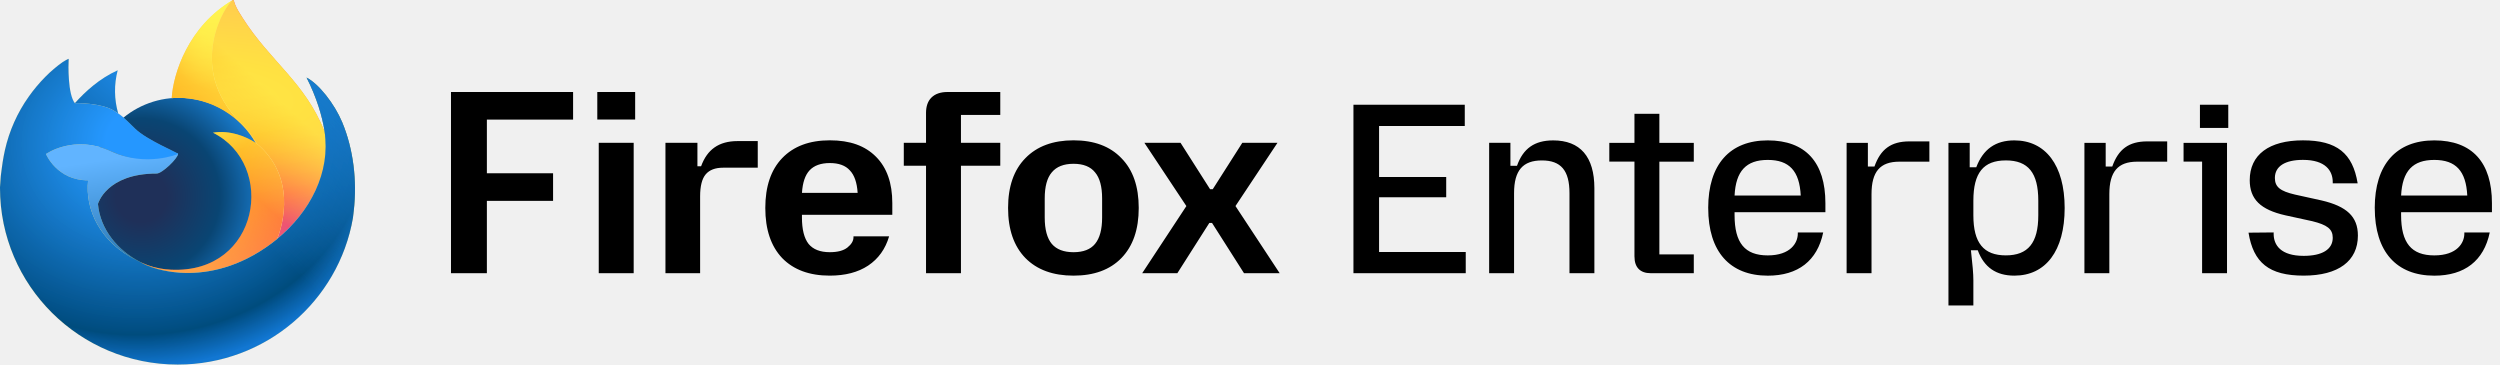
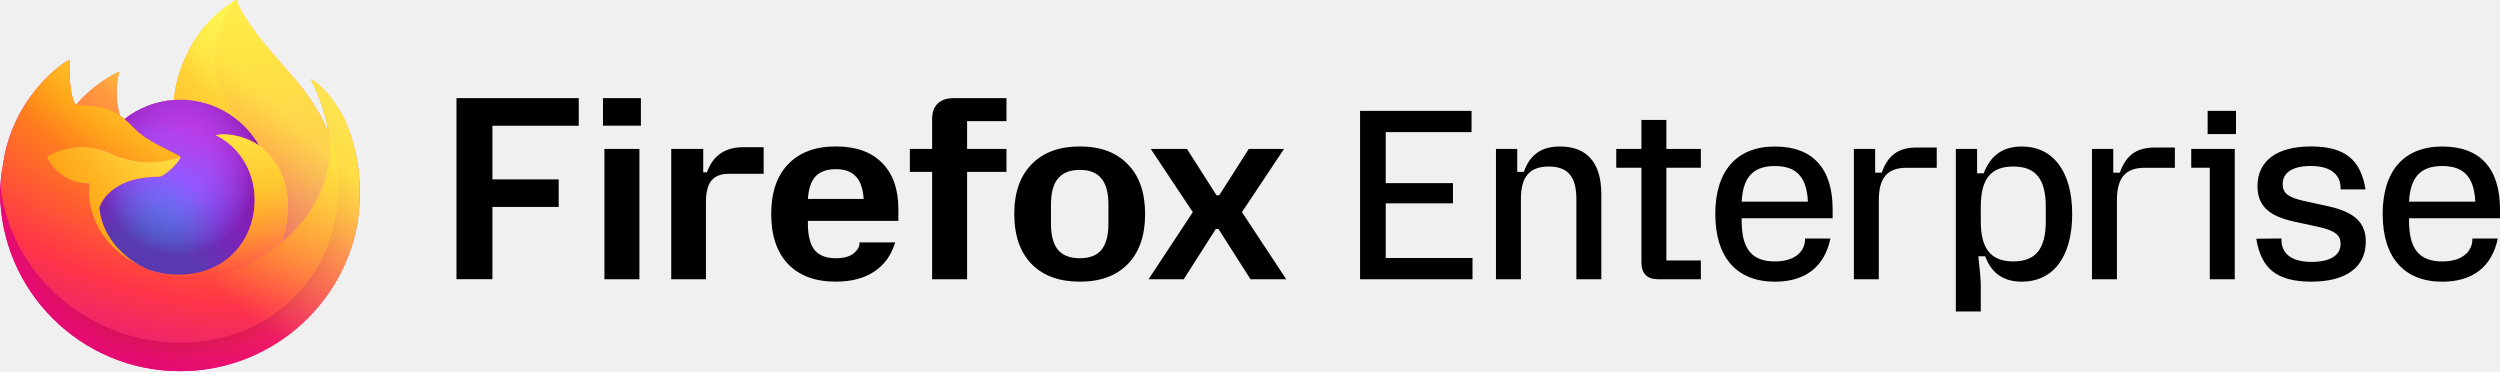
- <svg xmlns="http://www.w3.org/2000/svg" fill="none" viewBox="0 0 288 42">
-   <ellipse cx="20.633" cy="21.288" rx="10.081" ry="10.02" fill="url(#a)" />
-   <path d="m29.472 16.478.127.093a11 11 0 0 0-1.9-2.465C21.333 7.781 26.028.392 26.82.016l.009-.011c-5.144 2.994-6.888 8.532-7.049 11.303.239-.017.477-.036.72-.036 3.838 0 7.18 2.097 8.97 5.206" fill="url(#b)" />
-   <path d="M27.698 14.106a11 11 0 0 1 1.9 2.465q.173.127.308.25c4.642 4.25 2.21 10.263 2.029 10.691 3.77-3.087 6.183-7.653 5.457-12.366-2.316-5.735-6.242-8.048-9.447-13.084-.162-.254-.324-.51-.483-.779a6 6 0 0 1-.225-.42 3.7 3.7 0 0 1-.306-.806.053.053 0 0 0-.047-.054.1.1 0 0 0-.038 0q-.005.002-.01.005l-.015.009c-.792.375-5.488 7.764.877 14.089" fill="url(#c)" />
-   <path d="M29.906 16.821a4 4 0 0 0-.307-.25q-.062-.047-.128-.093c-1.093-.763-3.05-1.517-4.936-1.191 7.364 3.66 5.387 16.26-4.818 15.784a9.1 9.1 0 0 1-2.664-.51 12 12 0 0 1-.602-.245 8 8 0 0 1-.345-.163l.014.008c1.424.965 8.455 3.324 15.803-2.622l.011-.027c.182-.428 2.614-6.44-2.028-10.69" fill="url(#d)" />
-   <path d="M39.422 14.086c-.89-2.127-2.693-4.424-4.108-5.15 1.152 2.244 1.819 4.496 2.073 6.176l.004.034c-2.315-5.735-6.24-8.048-9.446-13.084-.162-.254-.325-.51-.483-.779a6 6 0 0 1-.225-.42 3.7 3.7 0 0 1-.306-.806.053.053 0 0 0-.047-.054.1.1 0 0 0-.038 0q-.005.002-.01.005l-.015.009.008-.012C21.686 3 19.941 8.537 19.781 11.308c.238-.016.476-.036.719-.036 3.838 0 7.181 2.097 8.971 5.206-1.093-.763-3.05-1.517-4.937-1.191 7.365 3.66 5.388 16.26-4.817 15.785a9.1 9.1 0 0 1-2.665-.511 12 12 0 0 1-.6-.244 8 8 0 0 1-.346-.164l.014.008q-.15-.072-.298-.148c.096.046.186.096.284.14-2.5-1.285-4.565-3.712-4.823-6.66 0 0 .945-3.5 6.767-3.5.63 0 2.429-1.746 2.462-2.252-.007-.165-3.571-1.574-4.96-2.934-.742-.727-1.095-1.078-1.407-1.34a6 6 0 0 0-.53-.399 9.37 9.37 0 0 1-.058-4.973c-2.103.952-3.74 2.456-4.929 3.785H8.62c-.812-1.022-.754-4.392-.708-5.096-.01-.044-.606.307-.684.36a15 15 0 0 0-2 1.704c-.7.705-1.34 1.468-1.912 2.279v.003-.003a17.1 17.1 0 0 0-2.747 6.165l-.028.134c-.038.18-.212 1.089-.236 1.284-.002.015.002-.015 0 0q-.237 1.41-.302 2.839L0 21.653C0 32.89 9.167 42 20.475 42c10.127 0 18.535-7.307 20.181-16.904.035-.26.063-.523.093-.785.407-3.49-.045-7.158-1.328-10.225m-2.032 1.045.004.022v-.002z" fill="url(#e)" />
-   <path d="M11.284 23.493s.945-3.5 6.767-3.5c.63 0 2.429-1.746 2.462-2.252s-3.723 1.554-7.687-.3c-4.28-2.001-7.528.3-7.528.3s1.233 3.032 4.85 3.032c-.379 3.327 1.39 7.206 5.675 9.24.095.046.185.096.284.14-2.5-1.285-4.565-3.712-4.823-6.66" fill="url(#f)" />
-   <path fill-rule="evenodd" clip-rule="evenodd" d="M7.228 7.144c.078-.053.674-.404.684-.36-.047.703-.104 4.074.708 5.096h.01c.099-.003 3.068-.056 4.56.909q.215.137.425.28.276.184.53.397c.313.263.665.614 1.408 1.34 1.389 1.36 4.952 2.77 4.96 2.935-.016.007-3.732 1.55-7.688-.3-4.28-2.001-7.527.3-7.527.3s1.233 3.032 4.85 3.032c-.38 3.327 1.39 7.206 5.674 9.24q.149.076.299.148c1.423.966 8.454 3.325 15.802-2.622l.011-.026c3.771-3.088 6.184-7.654 5.457-12.367l-.004-.034c-.254-1.68-.921-3.931-2.073-6.176 1.415.726 3.218 3.023 4.108 5.15 1.283 3.067 1.735 6.735 1.328 10.225q-.043.393-.093.785C39.01 34.693 30.602 42 20.475 42 9.167 42 0 32.89 0 21.653l.002-.104c.059-1.082.109-1.562.187-2.03.138-1.18.373-2.202.379-2.227a17.1 17.1 0 0 1 2.747-6.165 18 18 0 0 1 1.912-2.28 15 15 0 0 1 2.001-1.703m30.165 8.007v.002l-.003-.022z" fill="url(#g)" />
-   <path fill-rule="evenodd" clip-rule="evenodd" d="M7.228 7.144c.078-.053.674-.404.684-.36-.047.703-.104 4.074.708 5.096h.01c.099-.003 3.068-.056 4.56.909q.215.137.425.28.276.184.53.397c.313.263.665.614 1.408 1.34 1.389 1.36 4.952 2.77 4.96 2.935-.016.007-3.732 1.55-7.688-.3-4.28-2.001-7.527.3-7.527.3s1.233 3.032 4.85 3.032c-.38 3.327 1.39 7.206 5.674 9.24q.149.076.299.148c1.423.966 8.454 3.325 15.802-2.622l.011-.026c3.771-3.088 6.184-7.654 5.457-12.367l-.004-.034c-.254-1.68-.921-3.931-2.073-6.176 1.415.726 3.218 3.023 4.108 5.15 1.283 3.067 1.735 6.735 1.328 10.225q-.043.393-.093.785C39.01 34.693 30.602 42 20.475 42 9.167 42 0 32.89 0 21.653l.002-.104c.059-1.082.109-1.562.187-2.03.138-1.18.373-2.202.379-2.227a17.1 17.1 0 0 1 2.747-6.165 18 18 0 0 1 1.912-2.28 15 15 0 0 1 2.001-1.703m30.165 8.007v.002l-.003-.022z" fill="url(#h)" />
-   <path fill-rule="evenodd" clip-rule="evenodd" d="M7.228 7.144c.078-.053.674-.404.684-.36-.047.703-.104 4.074.708 5.096h.01c.099-.003 3.068-.056 4.56.909q.215.137.425.28.276.184.53.397c.313.263.665.614 1.408 1.34 1.389 1.36 4.952 2.77 4.96 2.935-.016.007-3.732 1.55-7.688-.3-4.28-2.001-7.527.3-7.527.3s1.233 3.032 4.85 3.032c-.38 3.327 1.39 7.206 5.674 9.24q.149.076.299.148c1.423.966 8.454 3.325 15.802-2.622l.011-.026c3.771-3.088 6.184-7.654 5.457-12.367l-.004-.034c-.254-1.68-.921-3.931-2.073-6.176 1.415.726 3.218 3.023 4.108 5.15 1.283 3.067 1.735 6.735 1.328 10.225q-.043.393-.093.785C39.01 34.693 30.602 42 20.475 42 9.167 42 0 32.89 0 21.653l.002-.104c.059-1.082.109-1.562.187-2.03.138-1.18.373-2.202.379-2.227a17.1 17.1 0 0 1 2.747-6.165 18 18 0 0 1 1.912-2.28 15 15 0 0 1 2.001-1.703m30.165 8.007v.002l-.003-.022z" fill="#fff" fill-opacity=".1" style="mix-blend-mode:overlay" />
-   <path d="M13.191 12.79q.214.136.425.279a9.37 9.37 0 0 1-.058-4.974c-2.103.952-3.74 2.457-4.929 3.785.099-.002 3.069-.055 4.562.91" fill="url(#i)" />
-   <path d="M232.056 16.173c3.572 0 5.793 2.841 5.793 7.79 0 4.95-2.194 7.79-5.793 7.791-2.109 0-3.487-.958-4.219-2.926h-.787c.197 1.771.282 2.671.282 3.488v2.87h-2.87v-18.73h2.447v2.81h.758c.788-2.082 2.221-3.093 4.389-3.093m-28.41 0c4.359 0 6.64 2.532 6.64 7.23v1.04h-10.464v.337c0 3.205 1.18 4.642 3.824 4.642s3.461-1.463 3.461-2.503v-.14h2.926c-.676 3.263-2.897 4.978-6.384 4.978-4.359 0-6.862-2.755-6.862-7.79l-.003-.003c0-5.035 2.503-7.791 6.862-7.791m76.786 0c4.359 0 6.639 2.532 6.639 7.23v1.04h-10.464v.337c0 3.205 1.181 4.642 3.825 4.642s3.46-1.463 3.46-2.503v-.14h2.926c-.676 3.262-2.896 4.978-6.383 4.978-4.359 0-6.862-2.755-6.862-7.79l-.003-.003c0-5.035 2.503-7.791 6.862-7.791m-156.761-.008q3.547 0 5.514 2.054 1.998 2.025 1.997 5.74.001 3.713-1.997 5.769-1.971 2.025-5.514 2.026-3.545 0-5.543-2.026-1.998-2.055-1.998-5.77 0-3.713 1.998-5.74 1.998-2.053 5.543-2.053m-28.08 0c2.346 0 4.062.628 5.318 1.886q1.886 1.885 1.885 5.347v1.35h-10.41v.309q0 2.056.761 3.038.787.957 2.446.957 1.35 0 2.028-.534.702-.563.702-1.182v-.111h4.106q-.645 2.193-2.42 3.375-1.744 1.152-4.417 1.153-3.516 0-5.485-2.025-1.942-2.055-1.942-5.77 0-3.713 1.942-5.74c1.314-1.369 3.14-2.053 5.486-2.053m169.709.003c3.91 0 5.737 1.49 6.301 4.95h-2.869v-.141c0-1.293-.817-2.559-3.432-2.559-2.053 0-3.234.732-3.234 2.083 0 1.04.62 1.518 2.307 1.912l3.066.676c2.896.676 4.191 1.856 4.191 4.05 0 2.927-2.25 4.613-6.245 4.613s-5.792-1.49-6.356-4.948l2.896-.028v.166c0 1.293.817 2.533 3.46 2.533 2.109 0 3.347-.731 3.347-2.082 0-1.014-.647-1.49-2.362-1.913l-3.094-.675c-2.87-.647-4.107-1.858-4.107-4.052.001-2.925 2.222-4.585 6.131-4.585m-96.558-1.654h-9.873v5.878h7.734v2.335h-7.734v6.301h9.984v2.448h-12.936v-19.41h12.825zm53.523 4.11h-3.461c-2.22 0-3.205 1.153-3.205 3.738v9.114h-2.869v-15.02h2.449v2.729h.758c.702-1.998 1.912-2.897 4.021-2.897h2.307zm27.396 0h-3.46c-2.221 0-3.205 1.153-3.205 3.738v9.114h-2.871v-15.02h2.45v2.729h.758c.703-1.998 1.913-2.897 4.022-2.897h2.306zm6.891 12.852h-2.87V18.62h-2.136v-2.165h5.006zM73 31.475h-4.025V16.45H73zm14.293-12.156h-3.995q-1.35 0-1.998.761-.645.76-.646 2.532v8.863H76.66V16.45h3.683v2.702h.423q.534-1.463 1.548-2.168 1.04-.73 2.644-.731h2.335zm52.108 2.477h.308l3.406-5.346h4.051l-4.839 7.287 5.093 7.738h-4.109l-3.686-5.795h-.309l-3.687 5.795h-4.05l5.093-7.738h-.003l-4.837-7.287h4.165zm39.519-5.623c3.123 0 4.753 1.884 4.753 5.515v9.787h-2.869V22.25c0-2.614-.984-3.768-3.179-3.768s-3.205 1.154-3.205 3.768v9.224h-2.87v-15.02H174V19.1h.758c.702-1.997 2.024-2.926 4.162-2.926m-63.688-2.93h-4.53v3.207h4.53v2.644h-4.53v12.379h-4.024v-12.38h-2.561V16.45h2.561v-3.434q0-1.154.619-1.772.647-.645 1.857-.645h6.078zm75.927 3.212h3.966v2.165h-3.966v10.688h3.966v2.165h-4.951c-1.236 0-1.882-.677-1.882-1.913h-.003V18.62h-2.897v-2.165h2.897V13.11h2.87zM66.02 13.775h-9.932v6.189h7.626v3.178h-7.626v8.328h-4.135V10.596H66.02zm165.052 4.705c-2.586 0-3.74 1.433-3.74 4.641v1.686c0 3.178 1.181 4.612 3.74 4.612 2.558 0 3.739-1.434 3.739-4.612V23.12c0-3.205-1.154-4.641-3.739-4.641m-107.401.39q-1.688 0-2.503.985-.817.956-.816 3.01v2.195q0 2.055.816 3.037.817.957 2.503.958 1.687 0 2.477-.958.817-.986.816-3.037v-2.195q0-2.054-.816-3.01-.788-.985-2.477-.985m79.975-.446c-2.476 0-3.683 1.266-3.824 4.106h7.623c-.141-2.84-1.323-4.106-3.799-4.106m76.786 0c-2.476 0-3.684 1.266-3.825 4.106h7.623c-.141-2.84-1.322-4.106-3.798-4.106m-184.838.361c-1.029 0-1.81.282-2.335.843q-.759.817-.873 2.588H98.8c-.074-1.18-.374-2.046-.898-2.588-.505-.564-1.277-.843-2.307-.843m161.102-4.046h-3.264v-2.673h3.264zm-183.527-.965h-4.362v-3.178h4.362z" fill="#000" />
+ <svg xmlns="http://www.w3.org/2000/svg" fill="none" viewBox="0 0 586 87">
+   <g clip-path="url(#a)">
+     <path d="M81.29 29.193c-1.837-4.406-5.549-9.162-8.47-10.666a43.8 43.8 0 0 1 4.276 12.79l.01.07c-4.775-11.88-12.867-16.67-19.479-27.095-.34-.53-.674-1.067-.992-1.614a17 17 0 0 1-.466-.87 7.6 7.6 0 0 1-.63-1.67.12.12 0 0 0-.094-.114.2.2 0 0 0-.082 0c-.005 0-.017.01-.022.01s-.022.012-.028.017l.017-.022C44.727 6.23 41.13 17.7 40.796 23.436a21.14 21.14 0 0 0-11.618 4.47 13 13 0 0 0-1.096-.826 19.54 19.54 0 0 1-.121-10.3 31.3 31.3 0 0 0-10.16 7.838h-.021c-1.672-2.118-1.557-9.096-1.459-10.552a7.7 7.7 0 0 0-1.409.745 31 31 0 0 0-4.128 3.53 37 37 0 0 0-3.942 4.717 35.6 35.6 0 0 0-5.663 12.767 5 5 0 0 0-.055.28 88 88 0 0 0-.417 2.632c0 .033-.005.06-.01.093a41 41 0 0 0-.686 5.812v.219c0 23.27 18.904 42.133 42.215 42.133 20.56 0 38.126-14.781 41.602-35.008.072-.542.132-1.083.192-1.625a43.3 43.3 0 0 0-2.736-21.174zM32.637 62.176c.198.093.384.197.587.29l.028.017c-.209-.099-.412-.203-.62-.307z" fill="url(#b)" />
+     <path d="M81.29 29.193c-1.836-4.405-5.548-9.16-8.47-10.666a43.8 43.8 0 0 1 4.276 12.79c0-.011 0 .005.006.038v.044c3.99 10.78 1.82 21.743-1.305 28.435C70.96 70.2 59.25 80.816 40.917 80.303 21.107 79.744 3.663 65.072.406 45.857c-.592-3.031 0-4.564.296-7.032a31.4 31.4 0 0 0-.685 5.812v.22c0 23.268 18.898 42.138 42.215 42.138 20.56 0 38.126-14.782 41.608-35.008.071-.542.131-1.084.191-1.626a43.3 43.3 0 0 0-2.735-21.173z" fill="url(#c)" />
+     <path d="M81.29 29.193c-1.836-4.405-5.548-9.16-8.47-10.666a43.8 43.8 0 0 1 4.276 12.79c0-.011 0 .005.006.038v.044c3.99 10.78 1.82 21.743-1.305 28.435C70.96 70.2 59.25 80.816 40.917 80.303 21.107 79.744 3.663 65.072.406 45.857c-.592-3.031 0-4.564.296-7.032a31.4 31.4 0 0 0-.685 5.812v.22c0 23.268 18.898 42.138 42.215 42.138 20.56 0 38.126-14.782 41.608-35.008.071-.542.131-1.084.191-1.626a43.3 43.3 0 0 0-2.735-21.173z" fill="url(#d)" />
+     <path d="M60.774 34.146c.094.066.176.131.264.191a23 23 0 0 0-3.92-5.105C43.998 16.136 53.68.834 55.314.057l.016-.022c-10.603 6.2-14.2 17.671-14.534 23.407.493-.034.981-.072 1.48-.072A21.32 21.32 0 0 1 60.77 34.152z" fill="url(#e)" />
+     <path d="M42.304 36.762c-.072 1.05-3.778 4.663-5.078 4.663-12.006 0-13.953 7.245-13.953 7.245.532 6.102 4.787 11.131 9.946 13.791.236.12.471.23.713.34.405.18.822.35 1.239.508a18.8 18.8 0 0 0 5.493 1.056c21.037.986 25.116-25.108 9.935-32.687 3.887-.674 7.922.886 10.18 2.462a21.32 21.32 0 0 0-18.498-10.78c-.498 0-.992.043-1.48.07a21.14 21.14 0 0 0-11.618 4.472c.642.541 1.371 1.27 2.906 2.774 2.862 2.819 10.209 5.741 10.226 6.08z" fill="url(#f)" />
+     <path d="M42.304 36.762c-.072 1.05-3.778 4.663-5.078 4.663-12.006 0-13.953 7.245-13.953 7.245.532 6.102 4.787 11.131 9.946 13.791.236.12.471.23.713.34.405.18.822.35 1.239.508a18.8 18.8 0 0 0 5.493 1.056c21.037.986 25.116-25.108 9.935-32.687 3.887-.674 7.922.886 10.18 2.462a21.32 21.32 0 0 0-18.498-10.78c-.498 0-.992.043-1.48.07a21.14 21.14 0 0 0-11.618 4.472c.642.541 1.371 1.27 2.906 2.774 2.862 2.819 10.209 5.741 10.226 6.08z" fill="url(#g)" />
+     <path d="M27.21 26.507c.296.185.587.383.872.58a19.54 19.54 0 0 1-.121-10.3 31.3 31.3 0 0 0-10.16 7.837c.204 0 6.328-.115 9.409 1.883" fill="url(#h)" />
+     <path d="M.405 45.863c3.256 19.214 20.702 33.886 40.51 34.445 18.329.52 30.045-10.103 34.88-20.468 3.126-6.699 5.302-17.66 1.317-28.436v-.043c0-.033-.006-.05-.006-.039l.01.071c1.498 9.764-3.475 19.215-11.255 25.612l-.022.055c-15.148 12.313-29.644 7.432-32.577 5.429a21 21 0 0 1-.614-.307c-8.833-4.214-12.479-12.247-11.7-19.132a10.85 10.85 0 0 1-10-6.277s6.694-4.767 15.52-.624c5.001 2.266 10.686 2.49 15.851.624-.016-.345-7.363-3.262-10.225-6.08-1.53-1.505-2.259-2.233-2.906-2.775-.345-.295-.712-.569-1.09-.826-.253-.17-.532-.356-.872-.58-3.082-1.997-9.2-1.883-9.403-1.883H17.8c-1.672-2.118-1.557-9.095-1.458-10.55a7.7 7.7 0 0 0-1.41.743 31 31 0 0 0-4.128 3.53 37 37 0 0 0-3.942 4.718A35.6 35.6 0 0 0 1.2 35.837c-.022.093-1.524 6.639-.784 10.037z" fill="url(#i)" />
+     <path d="M57.117 29.231a23 23 0 0 1 3.92 5.106c.22.164.434.334.637.52 9.567 8.8 4.556 21.256 4.183 22.142 7.774-6.392 12.747-15.848 11.255-25.611-4.78-11.876-12.873-16.664-19.485-27.09-.34-.53-.674-1.067-.992-1.614a16 16 0 0 1-.466-.87 7.6 7.6 0 0 1-.63-1.67.12.12 0 0 0-.094-.115.2.2 0 0 0-.082 0c-.005 0-.016.011-.022.011s-.022.011-.027.017C53.68.834 43.998 16.135 57.117 29.23" fill="url(#j)" fill-opacity=".8" />
+     <path d="M61.674 34.857a10 10 0 0 0-.636-.52c-.088-.066-.17-.132-.263-.192-2.254-1.582-6.289-3.141-10.181-2.462 15.18 7.579 11.107 33.673-9.935 32.688a18.8 18.8 0 0 1-5.493-1.057 25 25 0 0 1-1.24-.509c-.235-.11-.477-.219-.712-.34l.027.017c2.933 1.998 17.43 6.885 32.578-5.428l.022-.055c.372-.887 5.389-13.337-4.184-22.142z" fill="url(#k)" />
+     <path d="M23.279 48.67s1.946-7.246 13.953-7.246c1.3 0 5.011-3.617 5.077-4.663a21.06 21.06 0 0 1-15.85-.623c-8.822-4.143-15.521.624-15.521.624a10.84 10.84 0 0 0 10 6.277c-.784 6.89 2.867 14.923 11.7 19.132.197.093.383.197.586.29-5.154-2.66-9.413-7.69-9.945-13.791" fill="url(#l)" />
+     <path d="M81.29 29.193c-1.837-4.406-5.548-9.161-8.47-10.666a43.8 43.8 0 0 1 4.276 12.79l.011.07c-4.776-11.88-12.868-16.67-19.48-27.095-.34-.53-.674-1.067-.992-1.614a16 16 0 0 1-.466-.87 7.6 7.6 0 0 1-.63-1.67.12.12 0 0 0-.094-.114.2.2 0 0 0-.082 0c-.005 0-.016.01-.022.01s-.022.012-.027.017l.016-.022C44.727 6.23 41.13 17.7 40.796 23.436c.493-.033.981-.072 1.48-.072A21.31 21.31 0 0 1 60.77 34.145c-2.254-1.581-6.289-3.141-10.181-2.462 15.18 7.58 11.107 33.673-9.935 32.688a18.8 18.8 0 0 1-5.493-1.057 25 25 0 0 1-1.24-.509c-.235-.109-.476-.218-.712-.339l.027.017a22 22 0 0 1-.614-.307c.198.093.384.197.587.29-5.154-2.66-9.414-7.689-9.945-13.79 0 0 1.946-7.247 13.953-7.247 1.299 0 5.01-3.617 5.077-4.662-.017-.345-7.364-3.262-10.226-6.08-1.53-1.505-2.258-2.233-2.905-2.775a12 12 0 0 0-1.091-.826 19.54 19.54 0 0 1-.12-10.3 31.3 31.3 0 0 0-10.16 7.837h-.022c-1.672-2.118-1.557-9.096-1.458-10.551a7.7 7.7 0 0 0-1.41.744 31 31 0 0 0-4.128 3.53 37 37 0 0 0-3.942 4.717 35.6 35.6 0 0 0-5.663 12.768 5 5 0 0 0-.055.28c-.077.371-.433 2.254-.488 2.659A50 50 0 0 0 0 44.647v.22C0 68.135 18.904 87 42.216 87c20.56 0 38.126-14.782 41.602-35.008q.103-.813.191-1.626a43.3 43.3 0 0 0-2.735-21.173zm-4.189 2.161v.044h.006v-.044z" fill="url(#m)" />
+     <path d="M473.919 34.342c7.277 0 11.802 5.776 11.802 15.839s-4.47 15.839-11.802 15.84c-4.296 0-7.104-1.947-8.595-5.949h-1.603c.401 3.601.574 5.431.574 7.093V73h-5.847V34.917h4.985v5.713h1.545c1.605-4.233 4.524-6.288 8.941-6.288m-57.879 0c8.881 0 13.528 5.148 13.528 14.7v2.115H408.25v.685c0 6.517 2.404 9.438 7.79 9.438s7.051-2.974 7.051-5.089v-.285h5.961c-1.377 6.635-5.902 10.122-13.006 10.122-8.88 0-13.979-5.602-13.979-15.84l-.006-.005c0-10.238 5.099-15.841 13.979-15.841m156.435 0c8.88 0 13.525 5.148 13.525 14.7v2.115h-21.318v.685c0 6.517 2.406 9.438 7.793 9.438 5.386 0 7.048-2.974 7.048-5.089v-.285h5.962c-1.378 6.633-5.9 10.122-13.004 10.122-8.881 0-13.98-5.602-13.98-15.84l-.006-.005c0-10.238 5.099-15.841 13.98-15.841m-319.366-.017q7.226 0 11.234 4.177 4.07 4.117 4.068 11.67.002 7.551-4.068 11.73-4.016 4.117-11.234 4.12-7.222 0-11.292-4.12-4.071-4.178-4.071-11.732 0-7.549 4.071-11.67 4.07-4.175 11.292-4.175m-57.206 0c4.779 0 8.275 1.277 10.834 3.835q3.842 3.833 3.84 10.872v2.745h-21.208v.628q0 4.18 1.55 6.177 1.603 1.946 4.984 1.946 2.75 0 4.131-1.086 1.43-1.144 1.43-2.403v-.226h8.365q-1.314 4.46-4.93 6.862-3.552 2.343-8.998 2.345-7.164 0-11.175-4.118-3.956-4.178-3.956-11.732 0-7.549 3.956-11.67c2.677-2.784 6.397-4.175 11.177-4.175m345.743.006c7.966 0 11.688 3.03 12.837 10.065h-5.845v-.287c0-2.629-1.664-5.203-6.992-5.203-4.182 0-6.588 1.489-6.588 4.236 0 2.114 1.263 3.086 4.7 3.887l6.246 1.375c5.9 1.374 8.538 3.773 8.538 8.234 0 5.952-4.583 9.38-12.722 9.38s-11.8-3.03-12.949-10.06l5.9-.058v.338c0 2.629 1.664 5.15 7.049 5.15 4.296 0 6.818-1.486 6.818-4.233 0-2.062-1.318-3.03-4.812-3.89l-6.303-1.372c-5.847-1.316-8.367-3.778-8.367-8.24.002-5.946 4.527-9.322 12.49-9.322m-196.715-3.363h-20.114V42.92h15.757v4.748h-15.757v12.811h20.34v4.978h-26.354V25.99h26.128zm109.041 8.357h-7.051c-4.522 0-6.529 2.344-6.529 7.6v18.532h-5.845v-30.54h4.989v5.549h1.544c1.431-4.063 3.896-5.89 8.192-5.89h4.7zm55.814 0h-7.049c-4.525 0-6.53 2.344-6.53 7.6v18.532h-5.849v-30.54h4.991v5.549h1.545c1.432-4.063 3.897-5.89 8.194-5.89h4.698zm14.038 26.132h-5.847v-26.14h-4.351v-4.402h10.198zm-373.945-.002h-8.201v-30.55h8.201zm29.118-24.717h-8.139q-2.75 0-4.07 1.547-1.314 1.546-1.316 5.149v18.02h-8.137v-30.55h7.503V40.4h.862q1.088-2.975 3.154-4.409 2.119-1.483 5.386-1.486h4.757zm106.159 5.037h.627l6.939-10.87h8.253l-9.858 14.816 10.376 15.734h-8.372l-7.509-11.783h-.63l-7.511 11.783h-8.251l10.376-15.734h-.006l-9.855-14.816h8.486zm80.511-11.433c6.362 0 9.683 3.83 9.683 11.213v19.9h-5.845V46.698c0-5.315-2.005-7.662-6.477-7.662-4.471 0-6.529 2.347-6.529 7.662v18.755h-5.847v-30.54h4.991v5.38h1.545c1.43-4.06 4.123-5.951 8.479-5.951m-129.75-5.956h-9.229v6.52h9.229v5.377h-9.229v25.17h-8.198V40.28h-5.218v-5.376h5.218v-6.983q0-2.346 1.261-3.602 1.319-1.312 3.783-1.312h12.383zm154.684 6.531h8.08v4.402h-8.08V61.05h8.08v4.403h-10.087c-2.518 0-3.834-1.377-3.834-3.89h-.006V39.317h-5.902v-4.402h5.902v-6.801h5.847zm-254.943-5.451h-20.234V42.05h15.536v6.461h-15.536v16.933H107V23.002h28.658zm336.257 9.566c-5.269 0-7.62 2.914-7.62 9.437v3.428c0 6.462 2.406 9.377 7.62 9.377 5.211 0 7.617-2.916 7.617-9.377v-3.43c0-6.517-2.351-9.435-7.617-9.435m-218.806.791q-3.438 0-5.099 2.003-1.665 1.944-1.662 6.12v4.463q0 4.179 1.662 6.175 1.665 1.946 5.099 1.948 3.438 0 5.047-1.948 1.663-2.005 1.662-6.175v-4.463q0-4.176-1.662-6.12-1.606-2.003-5.047-2.003m162.931-.907c-5.044 0-7.503 2.575-7.79 8.349h15.53c-.287-5.775-2.695-8.349-7.74-8.349m156.435 0c-5.045 0-7.506 2.575-7.793 8.349h15.53c-.287-5.775-2.693-8.349-7.737-8.349m-376.566.734c-2.097 0-3.688.574-4.757 1.714q-1.547 1.662-1.779 5.263h13.067c-.151-2.4-.762-4.16-1.829-5.263-1.029-1.146-2.604-1.714-4.702-1.714m328.211-8.226h-6.65v-5.435h6.65zm-373.895-1.962h-8.887V23h8.887z" fill="#000" />
+   </g>
  <defs>
-     <radialGradient id="a" cx="0" cy="0" r="1" gradientTransform="matrix(15.0249 -4.33548 4.36208 14.9333 16.28 22.64)" gradientUnits="userSpaceOnUse">
-       <stop offset=".188" stop-color="#1f3059" />
-       <stop offset=".577" stop-color="#094573" />
-       <stop offset="1" stop-color="#1d89e3" />
+     <radialGradient id="c" cx="0" cy="0" r="1" gradientUnits="userSpaceOnUse" gradientTransform="matrix(86.5955 0 0 87.8896 72.208 18.262)">
+       <stop offset=".13" stop-color="#ffbd4f" />
+       <stop offset=".28" stop-color="#ff980e" />
+       <stop offset=".47" stop-color="#ff3750" />
+       <stop offset=".78" stop-color="#eb0878" />
+       <stop offset=".86" stop-color="#e50080" />
    </radialGradient>
-     <radialGradient id="b" cx="0" cy="0" r="1" gradientUnits="userSpaceOnUse" gradientTransform="matrix(13.7448 0 0 23.193 24.494 -1.983)">
+     <radialGradient id="d" cx="0" cy="0" r="1" gradientUnits="userSpaceOnUse" gradientTransform="matrix(88.758 0 0 87.8896 41.75 45.712)">
+       <stop offset=".3" stop-color="#960e18" />
+       <stop offset=".35" stop-color="#b11927" stop-opacity=".74" />
+       <stop offset=".43" stop-color="#db293d" stop-opacity=".34" />
+       <stop offset=".5" stop-color="#f5334b" stop-opacity=".09" />
+       <stop offset=".53" stop-color="#ff3750" stop-opacity="0" />
+     </radialGradient>
+     <radialGradient id="e" cx="0" cy="0" r="1" gradientUnits="userSpaceOnUse" gradientTransform="matrix(28.2678 0 0 47.9184 52.691 -3.196)">
      <stop offset=".13" stop-color="#fff44f" />
      <stop offset=".53" stop-color="#ff980e" />
    </radialGradient>
-     <radialGradient id="c" cx="0" cy="0" r="1" gradientTransform="matrix(4.77976 21.2436 -96.0234 4.71453 6.668 12.681)" gradientUnits="userSpaceOnUse">
+     <radialGradient id="f" cx="0" cy="0" r="1" gradientUnits="userSpaceOnUse" gradientTransform="matrix(37.3718 0 0 40.894 33.22 68.254)">
+       <stop offset=".35" stop-color="#3a8ee6" />
+       <stop offset=".67" stop-color="#9059ff" />
+       <stop offset="1" stop-color="#c139e6" />
+     </radialGradient>
+     <radialGradient id="g" cx="0" cy="0" r="1" gradientTransform="matrix(18.7937 1.92077 -2.23502 21.789 42.013 38.243)" gradientUnits="userSpaceOnUse">
+       <stop offset=".21" stop-color="#9059ff" stop-opacity="0" />
+       <stop offset="1" stop-color="#6e008b" stop-opacity=".6" />
+     </radialGradient>
+     <radialGradient id="h" cx="0" cy="0" r="1" gradientUnits="userSpaceOnUse" gradientTransform="matrix(29.7901 0 0 29.862 42.876 6.184)">
+       <stop offset=".1" stop-color="#ffe226" />
+       <stop offset=".79" stop-color="#ff7139" />
+     </radialGradient>
+     <radialGradient id="i" cx="0" cy="0" r="1" gradientUnits="userSpaceOnUse" gradientTransform="matrix(142.098 0 0 119.073 63.172 -14.428)">
+       <stop offset=".11" stop-color="#fff44f" />
+       <stop offset=".46" stop-color="#ff980e" />
+       <stop offset=".72" stop-color="#ff3647" />
+       <stop offset=".9" stop-color="#e31587" />
+     </radialGradient>
+     <radialGradient id="k" cx="0" cy="0" r="1" gradientUnits="userSpaceOnUse" gradientTransform="matrix(81.7909 0 0 80.2243 36.249 15.707)">
+       <stop offset=".14" stop-color="#fff44f" />
+       <stop offset=".48" stop-color="#ff980e" />
+       <stop offset=".66" stop-color="#ff3647" />
+       <stop offset=".9" stop-color="#e31587" />
+     </radialGradient>
+     <radialGradient id="l" cx="0" cy="0" r="1" gradientUnits="userSpaceOnUse" gradientTransform="matrix(98.2916 0 0 87.8021 62.428 20.86)">
+       <stop offset=".09" stop-color="#fff44f" />
+       <stop offset=".63" stop-color="#ff980e" />
+     </radialGradient>
+     <linearGradient id="b" x1="77.157" y1="13.437" x2="9.569" y2="78.329" gradientUnits="userSpaceOnUse">
+       <stop offset=".05" stop-color="#fff44f" />
+       <stop offset=".37" stop-color="#ff980e" />
+       <stop offset=".53" stop-color="#ff3647" />
+       <stop offset=".7" stop-color="#e31587" />
+     </linearGradient>
+     <linearGradient id="j" x1="54.387" y1="-10.1" x2="71.871" y2="67.351" gradientUnits="userSpaceOnUse">
      <stop stop-color="#fff44f" />
      <stop offset=".3" stop-color="#ff980e" />
      <stop offset=".57" stop-color="#ff3647" />
      <stop offset=".74" stop-color="#e31587" />
-     </radialGradient>
-     <radialGradient id="d" cx="0" cy="0" r="1" gradientUnits="userSpaceOnUse" gradientTransform="matrix(39.6351 0 0 38.7014 19.249 8.31)">
-       <stop offset=".14" stop-color="#fff44f" />
-       <stop offset=".313" stop-color="#ff980e" />
-       <stop offset=".66" stop-color="#ff3647" />
-       <stop offset=".9" stop-color="#e31587" />
-     </radialGradient>
-     <radialGradient id="g" cx="0" cy="0" r="1" gradientTransform="matrix(3.65047 25.7934 -29.9491 4.16679 16.797 16.207)" gradientUnits="userSpaceOnUse">
-       <stop offset=".152" stop-color="#228cff" />
-       <stop offset=".856" stop-color="#004572" />
-       <stop offset="1" stop-color="#106ccd" />
-     </radialGradient>
-     <radialGradient id="i" cx="0" cy="0" r="1" gradientTransform="matrix(-5.53512 24.4322 -24.6694 -5.52092 19.1 3.122)" gradientUnits="userSpaceOnUse">
-       <stop offset=".1" stop-color="#2598ff" />
-       <stop offset=".952" stop-color="#004c7f" />
-     </radialGradient>
-     <linearGradient id="e" x1="32.716" y1="5.88" x2="6.601" y2="34.588" gradientUnits="userSpaceOnUse">
-       <stop offset=".115" stop-color="#fff44f" stop-opacity=".8" />
-       <stop offset=".377" stop-color="#fff44f" stop-opacity=".27" />
-       <stop offset=".65" stop-color="#fff44f" stop-opacity=".52" />
    </linearGradient>
-     <linearGradient id="f" x1="22.289" y1="38.056" x2="18.841" y2="15.312" gradientUnits="userSpaceOnUse">
-       <stop offset=".013" stop-color="#004c7f" />
-       <stop offset=".91" stop-color="#61b4ff" />
+     <linearGradient id="m" x1="72.695" y1="13.421" x2="18.661" y2="72.835" gradientUnits="userSpaceOnUse">
+       <stop offset=".17" stop-color="#fff44f" stop-opacity=".8" />
+       <stop offset=".678" stop-color="#fff44f" stop-opacity="0" />
    </linearGradient>
-     <linearGradient id="h" x1="18.622" y1="33.285" x2="44.735" y2="5.352" gradientUnits="userSpaceOnUse">
-       <stop offset=".309" stop-color="#1c7ee1" stop-opacity="0" />
-       <stop offset="1" stop-color="#1a7ce0" />
-     </linearGradient>
+     <clipPath id="a">
+       <path fill="#fff" d="M0 0h586v87H0z" />
+     </clipPath>
  </defs>
</svg>
